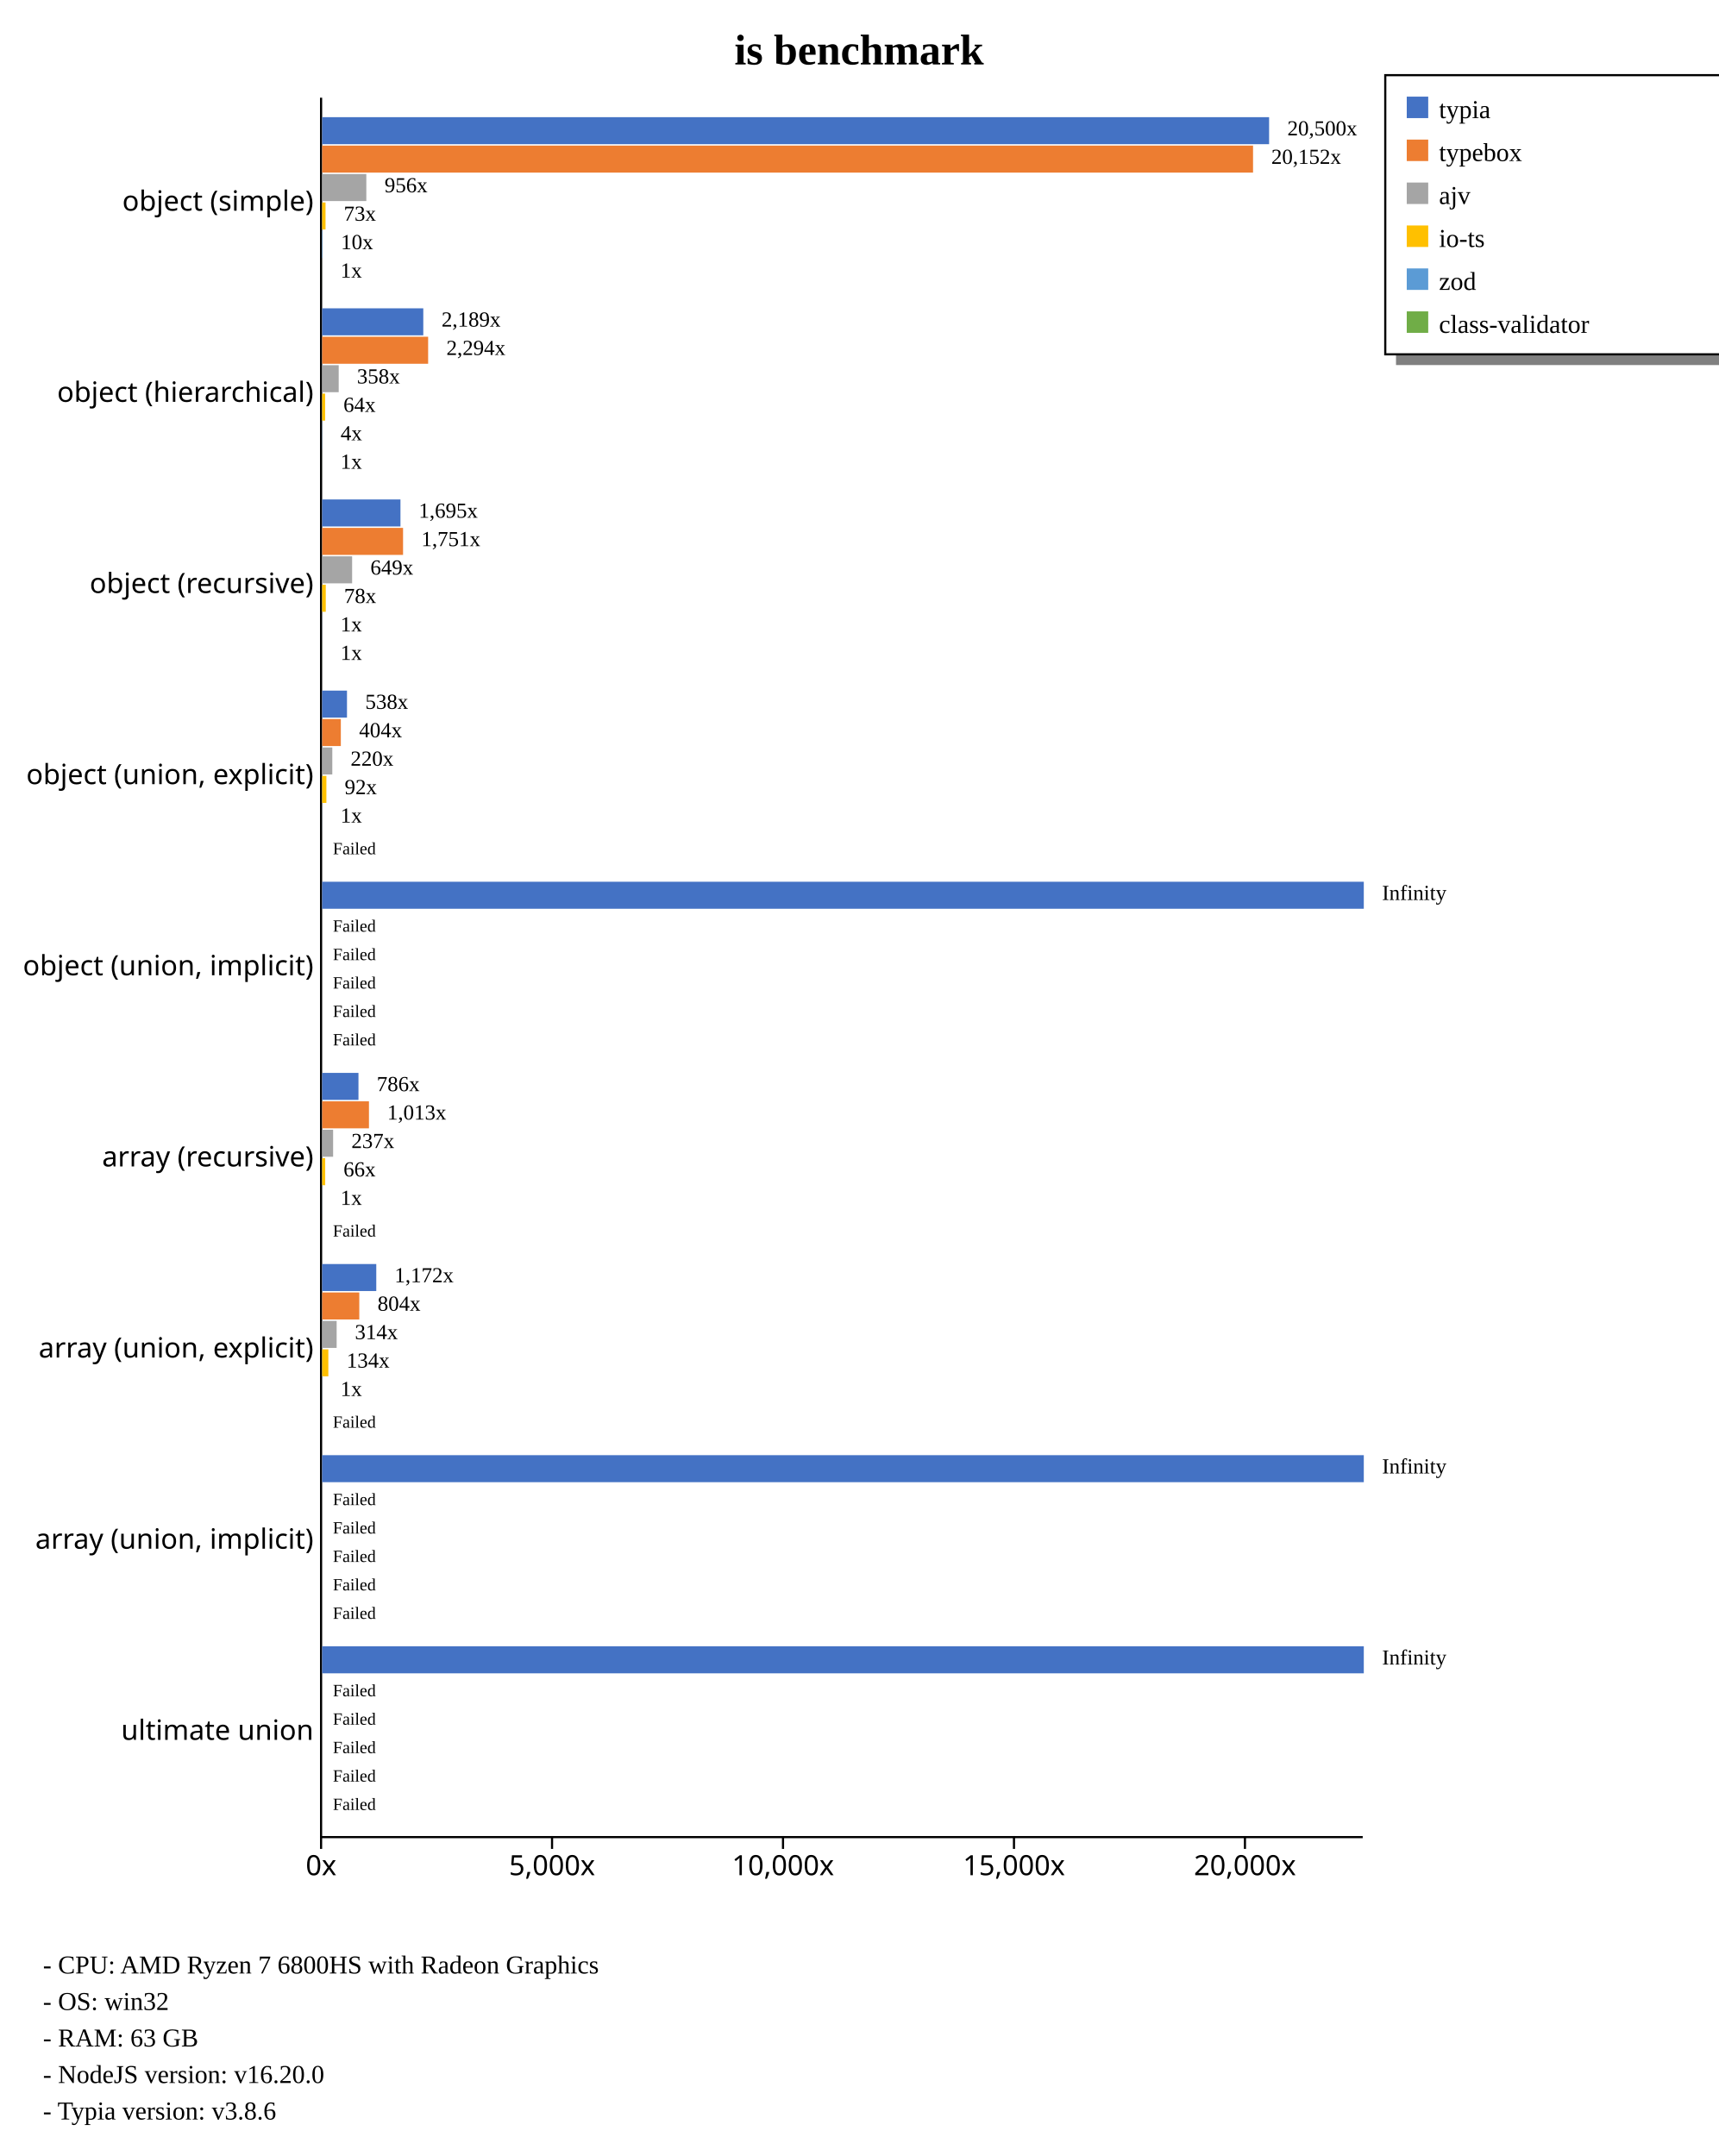
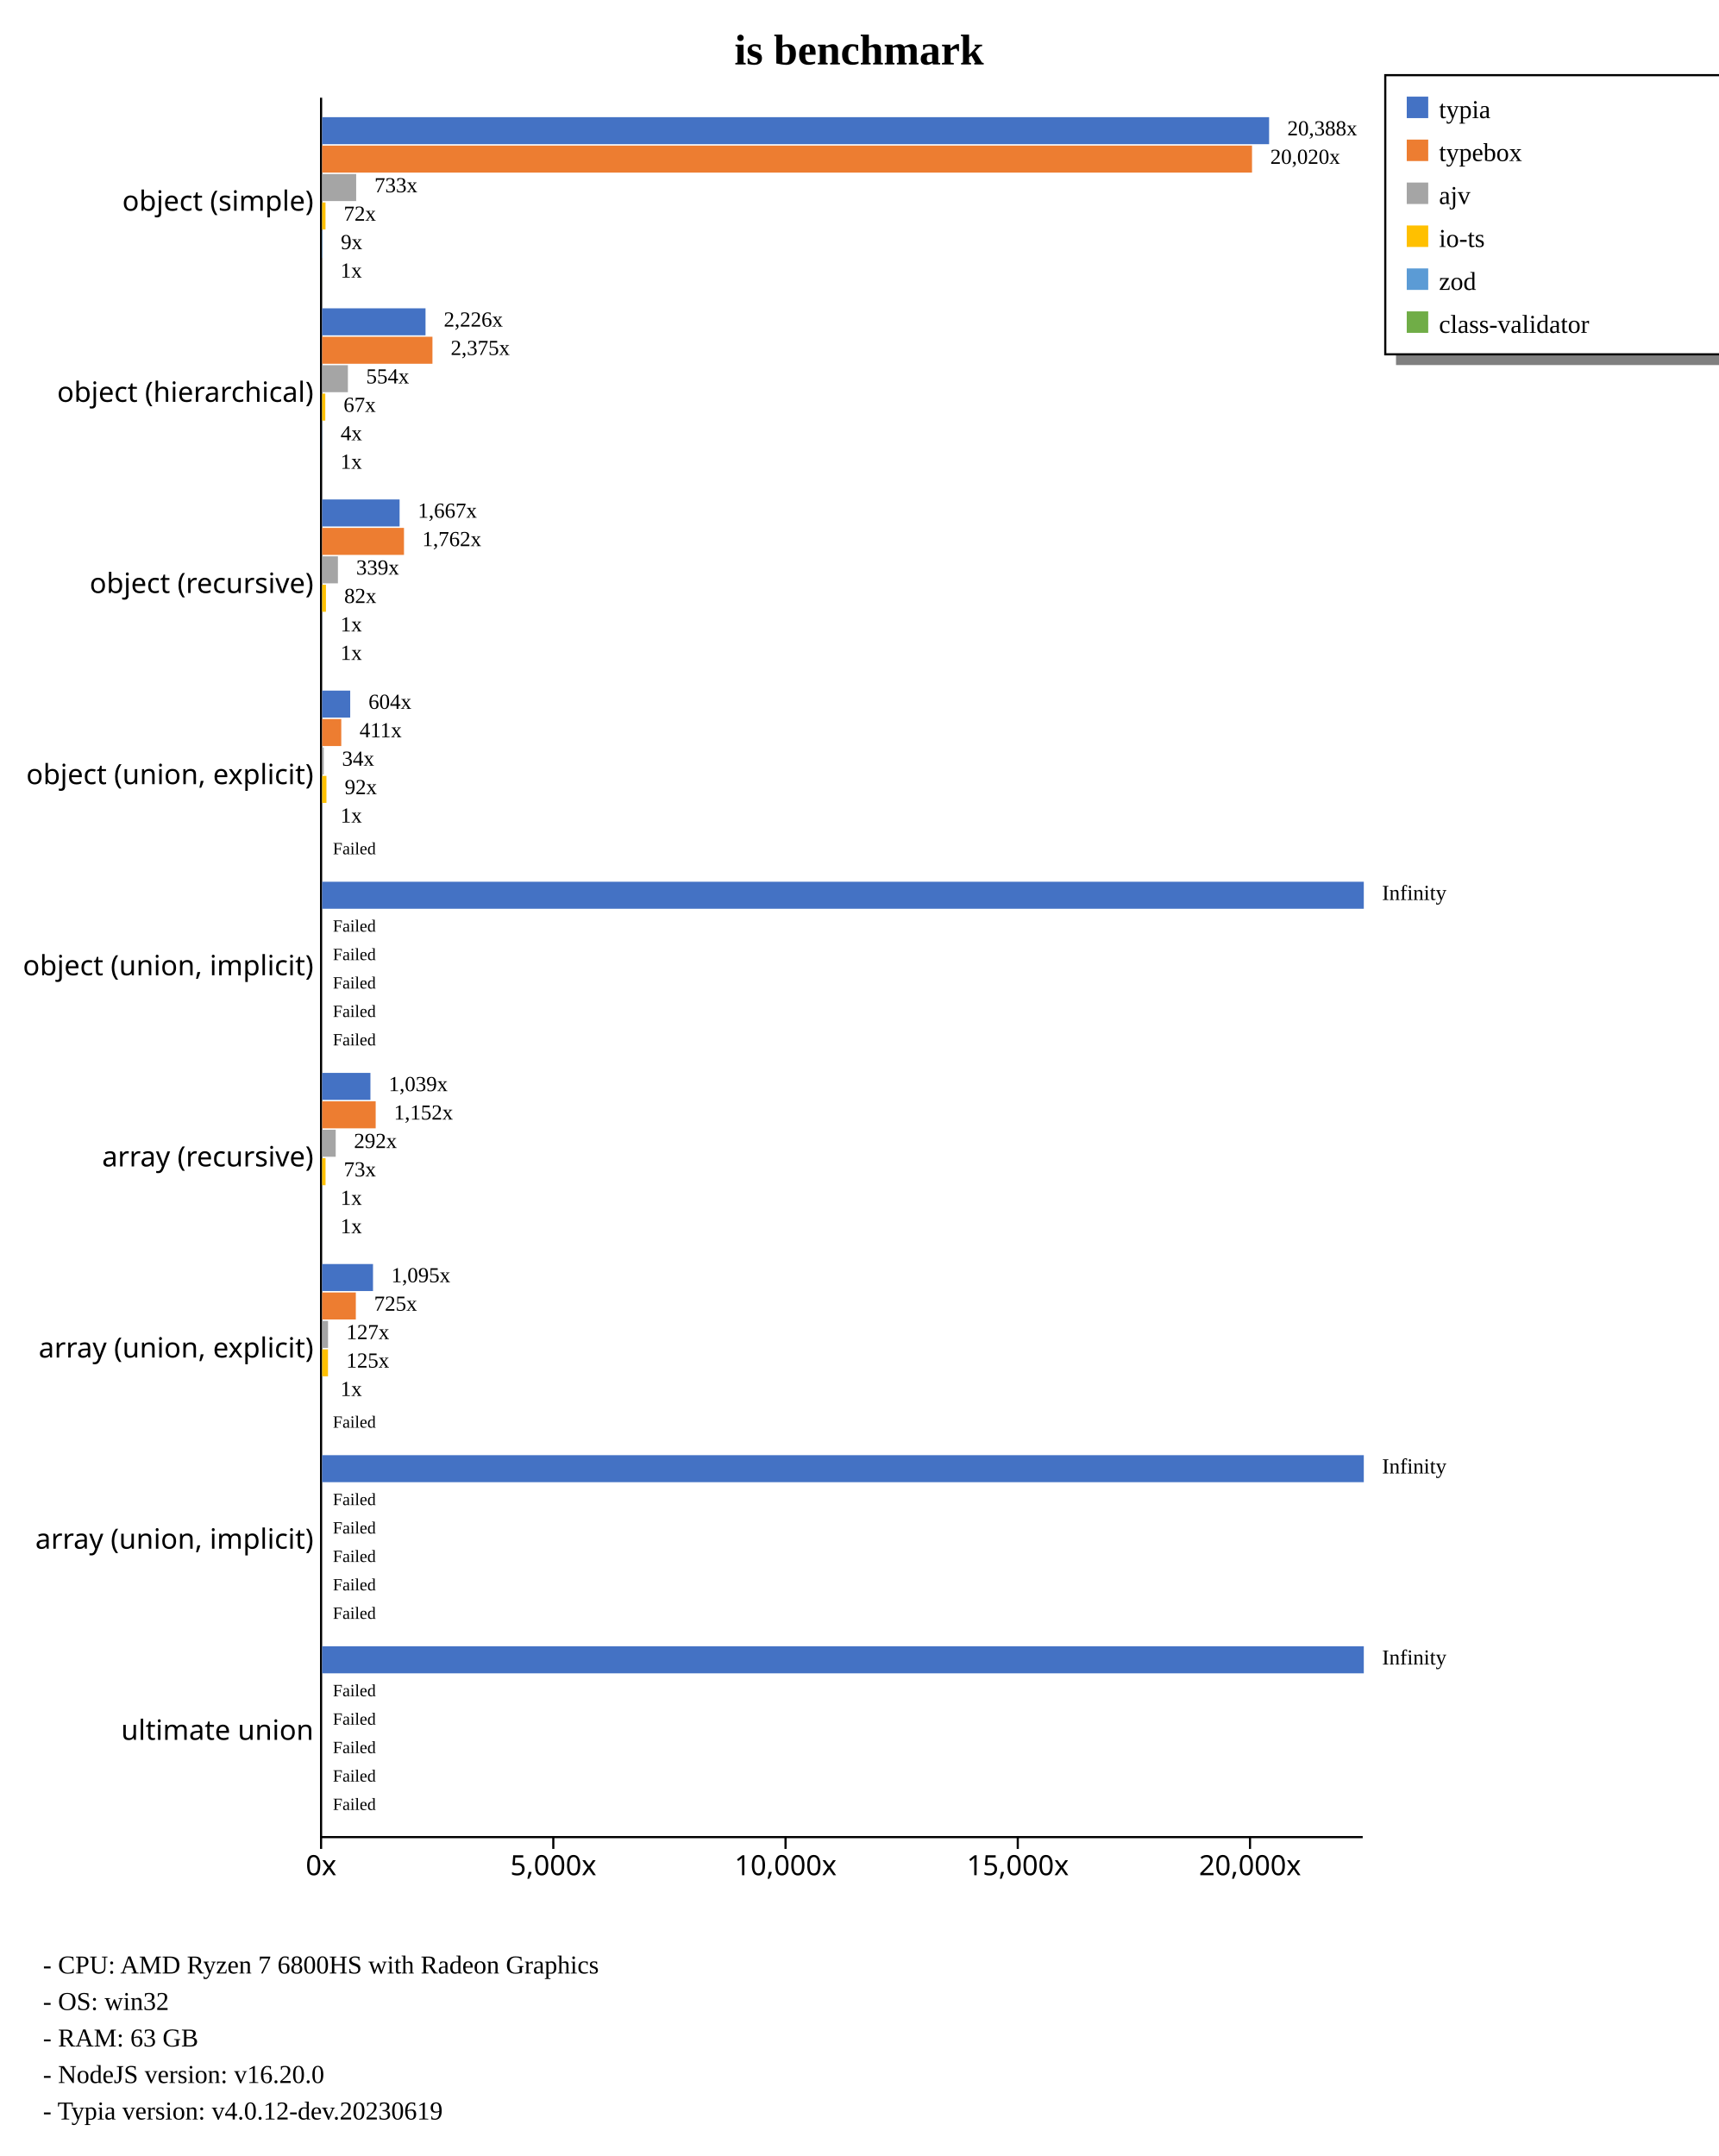
<svg xmlns="http://www.w3.org/2000/svg" width="800" height="1004" style="background-color: white;">
  <g class="y axis" transform="translate(149,45)" fill="none" font-size="10" font-family="sans-serif" text-anchor="end" style="font-size: 13px;">
    <path class="domain" stroke="currentColor" d="M0.5,0.5V810.5" />
    <g class="tick" opacity="1" transform="translate(0,48.95604)" style="font-size: 13px;">
      <line stroke="currentColor" x2="0" />
      <text fill="currentColor" x="-3" dy="0.32em">object (simple)    </text>
    </g>
    <g class="tick" opacity="1" transform="translate(0,137.967)" style="font-size: 13px;">
      <line stroke="currentColor" x2="0" />
      <text fill="currentColor" x="-3" dy="0.32em">object (hierarchical)    </text>
    </g>
    <g class="tick" opacity="1" transform="translate(0,226.978)" style="font-size: 13px;">
      <line stroke="currentColor" x2="0" />
      <text fill="currentColor" x="-3" dy="0.32em">object (recursive)    </text>
    </g>
    <g class="tick" opacity="1" transform="translate(0,315.989)" style="font-size: 13px;">
      <line stroke="currentColor" x2="0" />
      <text fill="currentColor" x="-3" dy="0.32em">object (union, explicit)    </text>
    </g>
    <g class="tick" opacity="1" transform="translate(0,405)" style="font-size: 13px;">
      <line stroke="currentColor" x2="0" />
      <text fill="currentColor" x="-3" dy="0.32em">object (union, implicit)    </text>
    </g>
    <g class="tick" opacity="1" transform="translate(0,494.011)" style="font-size: 13px;">
      <line stroke="currentColor" x2="0" />
      <text fill="currentColor" x="-3" dy="0.32em">array (recursive)    </text>
    </g>
    <g class="tick" opacity="1" transform="translate(0,583.022)" style="font-size: 13px;">
      <line stroke="currentColor" x2="0" />
      <text fill="currentColor" x="-3" dy="0.32em">array (union, explicit)    </text>
    </g>
    <g class="tick" opacity="1" transform="translate(0,672.033)" style="font-size: 13px;">
      <line stroke="currentColor" x2="0" />
      <text fill="currentColor" x="-3" dy="0.32em">array (union, implicit)    </text>
    </g>
    <g class="tick" opacity="1" transform="translate(0,761.044)" style="font-size: 13px;">
      <line stroke="currentColor" x2="0" />
      <text fill="currentColor" x="-3" dy="0.32em">ultimate union    </text>
    </g>
  </g>
  <g class="x axis" transform="translate(149,855)" fill="none" font-size="10" font-family="sans-serif" text-anchor="middle" style="font-size: 13px;">
    <path class="domain" stroke="currentColor" d="M0.5,0.5H485.5" />
    <g class="tick" opacity="1" transform="translate(0.5,0)" style="font-size: 13px;">
      <line stroke="currentColor" y2="6" />
      <text fill="currentColor" y="9" dy="0.71em">0x</text>
    </g>
-     <g class="tick" opacity="1" transform="translate(108.0409,0)" style="font-size: 13px;">
+     <g class="tick" opacity="1" transform="translate(108.6291,0)" style="font-size: 13px;">
      <line stroke="currentColor" y2="6" />
      <text fill="currentColor" y="9" dy="0.71em">5,000x</text>
    </g>
-     <g class="tick" opacity="1" transform="translate(215.5818,0)" style="font-size: 13px;">
+     <g class="tick" opacity="1" transform="translate(216.7582,0)" style="font-size: 13px;">
      <line stroke="currentColor" y2="6" />
      <text fill="currentColor" y="9" dy="0.71em">10,000x</text>
    </g>
-     <g class="tick" opacity="1" transform="translate(323.1228,0)" style="font-size: 13px;">
+     <g class="tick" opacity="1" transform="translate(324.8872,0)" style="font-size: 13px;">
      <line stroke="currentColor" y2="6" />
      <text fill="currentColor" y="9" dy="0.71em">15,000x</text>
    </g>
-     <g class="tick" opacity="1" transform="translate(430.6637,0)" style="font-size: 13px;">
+     <g class="tick" opacity="1" transform="translate(433.0163,0)" style="font-size: 13px;">
      <line stroke="currentColor" y2="6" />
      <text fill="currentColor" y="9" dy="0.71em">20,000x</text>
    </g>
  </g>
  <text transform="translate(400, 30)" style="text-anchor: middle; font-size: 20px; font-weight: bold;">is benchmark</text>
  <rect x="650" y="165" width="230" height="5" fill="gray" />
  <rect x="645" y="35" width="230" height="130" fill="none" stroke="black" />
  <rect x="655" y="45" width="10" height="10" style="fill: #4472c4;" />
  <text x="670" y="55" style="font-size: 12px;">typia</text>
  <rect x="655" y="65" width="10" height="10" style="fill: #ed7d31;" />
  <text x="670" y="75" style="font-size: 12px;">typebox</text>
  <rect x="655" y="85" width="10" height="10" style="fill: #a5a5a5;" />
  <text x="670" y="95" style="font-size: 12px;">ajv</text>
  <rect x="655" y="105" width="10" height="10" style="fill: #ffc000;" />
  <text x="670" y="115" style="font-size: 12px;">io-ts</text>
  <rect x="655" y="125" width="10" height="10" style="fill: #5b9bd5;" />
  <text x="670" y="135" style="font-size: 12px;">zod</text>
  <rect x="655" y="145" width="10" height="10" style="fill: #70ad47;" />
  <text x="670" y="155" style="font-size: 12px;">class-validator</text>
  <text x="20" y="919" style="font-size: 12px;">  - CPU: AMD Ryzen 7 6800HS with Radeon Graphics</text>
  <text x="20" y="936" style="font-size: 12px;">  - OS: win32</text>
  <text x="20" y="953" style="font-size: 12px;">  - RAM: 63 GB</text>
  <text x="20" y="970" style="font-size: 12px;">  - NodeJS version: v16.20.0</text>
-   <text x="20" y="987" style="font-size: 12px;">  - Typia version: v3.8.6</text>
+   <text x="20" y="987" style="font-size: 12px;">  - Typia version: v4.0.12-dev.20230619</text>
  <g style="font-size: 13px;">
    <g style="font-size: 13px;">
      <rect x="150" y="54.563" width="440.909" height="12.579" fill="#4472c4" />
-       <rect x="150" y="67.804" width="433.435" height="12.579" fill="#ed7d31" />
-       <rect x="150" y="81.046" width="20.562" height="12.579" fill="#a5a5a5" />
-       <rect x="150" y="94.287" width="1.57" height="12.579" fill="#ffc000" />
-       <rect x="150" y="107.528" width="0.22" height="12.579" fill="#5b9bd5" />
+       <rect x="150" y="67.804" width="432.956" height="12.579" fill="#ed7d31" />
+       <rect x="150" y="81.046" width="15.842" height="12.579" fill="#a5a5a5" />
+       <rect x="150" y="94.287" width="1.554" height="12.579" fill="#ffc000" />
+       <rect x="150" y="107.528" width="0.205" height="12.579" fill="#5b9bd5" />
      <rect x="150" y="120.77" width="0.022" height="12.579" fill="#70ad47" />
-       <text class="label" x="599.409" y="63.063" font-size="10px">20,500x</text>
-       <text class="label" x="591.935" y="76.304" font-size="10px">20,152x</text>
-       <text class="label" x="179.062" y="89.546" font-size="10px">956x</text>
-       <text class="label" x="160.07" y="102.787" font-size="10px">73x</text>
-       <text class="label" x="158.72" y="116.028" font-size="10px">10x</text>
+       <text class="label" x="599.409" y="63.063" font-size="10px">20,388x</text>
+       <text class="label" x="591.456" y="76.304" font-size="10px">20,020x</text>
+       <text class="label" x="174.342" y="89.546" font-size="10px">733x</text>
+       <text class="label" x="160.054" y="102.787" font-size="10px">72x</text>
+       <text class="label" x="158.705" y="116.028" font-size="10px">9x</text>
      <text class="label" x="158.522" y="129.27" font-size="10px">1x</text>
      <text class="label" x="595.909" y="64.563" font-size="8px" />
-       <text class="label" x="588.435" y="77.804" font-size="8px" />
-       <text class="label" x="175.562" y="91.046" font-size="8px" />
-       <text class="label" x="156.57" y="104.287" font-size="8px" />
-       <text class="label" x="155.22" y="117.528" font-size="8px" />
+       <text class="label" x="587.956" y="77.804" font-size="8px" />
+       <text class="label" x="170.842" y="91.046" font-size="8px" />
+       <text class="label" x="156.554" y="104.287" font-size="8px" />
+       <text class="label" x="155.205" y="117.528" font-size="8px" />
      <text class="label" x="155.022" y="130.77" font-size="8px" />
    </g>
    <g style="font-size: 13px;">
-       <rect x="150" y="143.574" width="47.087" height="12.579" fill="#4472c4" />
-       <rect x="150" y="156.815" width="49.344" height="12.579" fill="#ed7d31" />
-       <rect x="150" y="170.057" width="7.704" height="12.579" fill="#a5a5a5" />
-       <rect x="150" y="183.298" width="1.385" height="12.579" fill="#ffc000" />
+       <rect x="150" y="143.574" width="48.13" height="12.579" fill="#4472c4" />
+       <rect x="150" y="156.815" width="51.356" height="12.579" fill="#ed7d31" />
+       <rect x="150" y="170.057" width="11.987" height="12.579" fill="#a5a5a5" />
+       <rect x="150" y="183.298" width="1.454" height="12.579" fill="#ffc000" />
      <rect x="150" y="196.539" width="0.081" height="12.579" fill="#5b9bd5" />
      <rect x="150" y="209.781" width="0.022" height="12.579" fill="#70ad47" />
-       <text class="label" x="205.587" y="152.074" font-size="10px">2,189x</text>
-       <text class="label" x="207.844" y="165.315" font-size="10px">2,294x</text>
-       <text class="label" x="166.204" y="178.557" font-size="10px">358x</text>
-       <text class="label" x="159.885" y="191.798" font-size="10px">64x</text>
+       <text class="label" x="206.63" y="152.074" font-size="10px">2,226x</text>
+       <text class="label" x="209.856" y="165.315" font-size="10px">2,375x</text>
+       <text class="label" x="170.487" y="178.557" font-size="10px">554x</text>
+       <text class="label" x="159.954" y="191.798" font-size="10px">67x</text>
      <text class="label" x="158.581" y="205.039" font-size="10px">4x</text>
      <text class="label" x="158.522" y="218.281" font-size="10px">1x</text>
-       <text class="label" x="202.087" y="153.574" font-size="8px" />
-       <text class="label" x="204.344" y="166.815" font-size="8px" />
-       <text class="label" x="162.704" y="180.057" font-size="8px" />
-       <text class="label" x="156.385" y="193.298" font-size="8px" />
+       <text class="label" x="203.13" y="153.574" font-size="8px" />
+       <text class="label" x="206.356" y="166.815" font-size="8px" />
+       <text class="label" x="166.987" y="180.057" font-size="8px" />
+       <text class="label" x="156.454" y="193.298" font-size="8px" />
      <text class="label" x="155.081" y="206.539" font-size="8px" />
      <text class="label" x="155.022" y="219.781" font-size="8px" />
    </g>
    <g style="font-size: 13px;">
-       <rect x="150" y="232.585" width="36.462" height="12.579" fill="#4472c4" />
-       <rect x="150" y="245.826" width="37.666" height="12.579" fill="#ed7d31" />
-       <rect x="150" y="259.068" width="13.95" height="12.579" fill="#a5a5a5" />
-       <rect x="150" y="272.309" width="1.684" height="12.579" fill="#ffc000" />
+       <rect x="150" y="232.585" width="36.059" height="12.579" fill="#4472c4" />
+       <rect x="150" y="245.826" width="38.101" height="12.579" fill="#ed7d31" />
+       <rect x="150" y="259.068" width="7.339" height="12.579" fill="#a5a5a5" />
+       <rect x="150" y="272.309" width="1.768" height="12.579" fill="#ffc000" />
      <rect x="150" y="285.55" width="0.022" height="12.579" fill="#5b9bd5" />
      <rect x="150" y="298.792" width="0.027" height="12.579" fill="#70ad47" />
-       <text class="label" x="194.962" y="241.085" font-size="10px">1,695x</text>
-       <text class="label" x="196.166" y="254.326" font-size="10px">1,751x</text>
-       <text class="label" x="172.45" y="267.568" font-size="10px">649x</text>
-       <text class="label" x="160.184" y="280.809" font-size="10px">78x</text>
+       <text class="label" x="194.559" y="241.085" font-size="10px">1,667x</text>
+       <text class="label" x="196.601" y="254.326" font-size="10px">1,762x</text>
+       <text class="label" x="165.839" y="267.568" font-size="10px">339x</text>
+       <text class="label" x="160.268" y="280.809" font-size="10px">82x</text>
      <text class="label" x="158.522" y="294.05" font-size="10px">1x</text>
      <text class="label" x="158.527" y="307.292" font-size="10px">1x</text>
-       <text class="label" x="191.462" y="242.585" font-size="8px" />
-       <text class="label" x="192.666" y="255.826" font-size="8px" />
-       <text class="label" x="168.95" y="269.068" font-size="8px" />
-       <text class="label" x="156.684" y="282.309" font-size="8px" />
+       <text class="label" x="191.059" y="242.585" font-size="8px" />
+       <text class="label" x="193.101" y="255.826" font-size="8px" />
+       <text class="label" x="162.339" y="269.068" font-size="8px" />
+       <text class="label" x="156.768" y="282.309" font-size="8px" />
      <text class="label" x="155.022" y="295.55" font-size="8px" />
      <text class="label" x="155.027" y="308.792" font-size="8px" />
    </g>
    <g style="font-size: 13px;">
-       <rect x="150" y="321.596" width="11.561" height="12.579" fill="#4472c4" />
-       <rect x="150" y="334.837" width="8.696" height="12.579" fill="#ed7d31" />
-       <rect x="150" y="348.079" width="4.724" height="12.579" fill="#a5a5a5" />
-       <rect x="150" y="361.32" width="1.972" height="12.579" fill="#ffc000" />
+       <rect x="150" y="321.596" width="13.06" height="12.579" fill="#4472c4" />
+       <rect x="150" y="334.837" width="8.899" height="12.579" fill="#ed7d31" />
+       <rect x="150" y="348.079" width="0.744" height="12.579" fill="#a5a5a5" />
+       <rect x="150" y="361.32" width="1.997" height="12.579" fill="#ffc000" />
      <rect x="150" y="374.561" width="0.022" height="12.579" fill="#5b9bd5" />
      <rect x="150" y="387.803" width="0" height="12.579" fill="#70ad47" />
-       <text class="label" x="170.061" y="330.096" font-size="10px">538x</text>
-       <text class="label" x="167.196" y="343.337" font-size="10px">404x</text>
-       <text class="label" x="163.224" y="356.579" font-size="10px">220x</text>
-       <text class="label" x="160.472" y="369.82" font-size="10px">92x</text>
+       <text class="label" x="171.56" y="330.096" font-size="10px">604x</text>
+       <text class="label" x="167.399" y="343.337" font-size="10px">411x</text>
+       <text class="label" x="159.244" y="356.579" font-size="10px">34x</text>
+       <text class="label" x="160.497" y="369.82" font-size="10px">92x</text>
      <text class="label" x="158.522" y="383.061" font-size="10px">1x</text>
      <text class="label" x="158.5" y="396.303" font-size="10px" />
-       <text class="label" x="166.561" y="331.596" font-size="8px" />
-       <text class="label" x="163.696" y="344.837" font-size="8px" />
-       <text class="label" x="159.724" y="358.079" font-size="8px" />
-       <text class="label" x="156.972" y="371.32" font-size="8px" />
+       <text class="label" x="168.06" y="331.596" font-size="8px" />
+       <text class="label" x="163.899" y="344.837" font-size="8px" />
+       <text class="label" x="155.744" y="358.079" font-size="8px" />
+       <text class="label" x="156.997" y="371.32" font-size="8px" />
      <text class="label" x="155.022" y="384.561" font-size="8px" />
      <text class="label" x="155" y="397.803" font-size="8px">Failed</text>
    </g>
    <g style="font-size: 13px;">
      <rect x="150" y="410.607" width="485" height="12.579" fill="#4472c4" />
      <rect x="150" y="423.848" width="0" height="12.579" fill="#ed7d31" />
      <rect x="150" y="437.09" width="0" height="12.579" fill="#a5a5a5" />
      <rect x="150" y="450.331" width="0" height="12.579" fill="#ffc000" />
      <rect x="150" y="463.572" width="0" height="12.579" fill="#5b9bd5" />
      <rect x="150" y="476.814" width="0" height="12.579" fill="#70ad47" />
      <text class="label" x="643.5" y="419.107" font-size="10px">Infinity</text>
      <text class="label" x="158.5" y="432.348" font-size="10px" />
      <text class="label" x="158.5" y="445.59" font-size="10px" />
      <text class="label" x="158.5" y="458.831" font-size="10px" />
      <text class="label" x="158.5" y="472.072" font-size="10px" />
      <text class="label" x="158.5" y="485.314" font-size="10px" />
      <text class="label" x="640" y="420.607" font-size="8px" />
      <text class="label" x="155" y="433.848" font-size="8px">Failed</text>
      <text class="label" x="155" y="447.09" font-size="8px">Failed</text>
      <text class="label" x="155" y="460.331" font-size="8px">Failed</text>
      <text class="label" x="155" y="473.572" font-size="8px">Failed</text>
      <text class="label" x="155" y="486.814" font-size="8px">Failed</text>
    </g>
    <g style="font-size: 13px;">
-       <rect x="150" y="499.618" width="16.906" height="12.579" fill="#4472c4" />
-       <rect x="150" y="512.859" width="21.793" height="12.579" fill="#ed7d31" />
-       <rect x="150" y="526.101" width="5.101" height="12.579" fill="#a5a5a5" />
-       <rect x="150" y="539.342" width="1.415" height="12.579" fill="#ffc000" />
-       <rect x="150" y="552.583" width="0.022" height="12.579" fill="#5b9bd5" />
-       <rect x="150" y="565.825" width="0" height="12.579" fill="#70ad47" />
-       <text class="label" x="175.406" y="508.118" font-size="10px">786x</text>
-       <text class="label" x="180.293" y="521.359" font-size="10px">1,013x</text>
-       <text class="label" x="163.601" y="534.601" font-size="10px">237x</text>
-       <text class="label" x="159.915" y="547.842" font-size="10px">66x</text>
-       <text class="label" x="158.522" y="561.083" font-size="10px">1x</text>
-       <text class="label" x="158.5" y="574.325" font-size="10px" />
-       <text class="label" x="171.906" y="509.618" font-size="8px" />
-       <text class="label" x="176.793" y="522.859" font-size="8px" />
-       <text class="label" x="160.101" y="536.101" font-size="8px" />
-       <text class="label" x="156.415" y="549.342" font-size="8px" />
-       <text class="label" x="155.022" y="562.583" font-size="8px" />
-       <text class="label" x="155" y="575.825" font-size="8px">Failed</text>
-     </g>
-     <g style="font-size: 13px;">
-       <rect x="150" y="588.629" width="25.198" height="12.579" fill="#4472c4" />
-       <rect x="150" y="601.87" width="17.288" height="12.579" fill="#ed7d31" />
-       <rect x="150" y="615.112" width="6.747" height="12.579" fill="#a5a5a5" />
-       <rect x="150" y="628.353" width="2.876" height="12.579" fill="#ffc000" />
+       <rect x="150" y="499.618" width="22.477" height="12.579" fill="#4472c4" />
+       <rect x="150" y="512.859" width="24.921" height="12.579" fill="#ed7d31" />
+       <rect x="150" y="526.101" width="6.308" height="12.579" fill="#a5a5a5" />
+       <rect x="150" y="539.342" width="1.575" height="12.579" fill="#ffc000" />
+       <rect x="150" y="552.583" width="0.024" height="12.579" fill="#5b9bd5" />
+       <rect x="150" y="565.825" width="0.022" height="12.579" fill="#70ad47" />
+       <text class="label" x="180.977" y="508.118" font-size="10px">1,039x</text>
+       <text class="label" x="183.421" y="521.359" font-size="10px">1,152x</text>
+       <text class="label" x="164.808" y="534.601" font-size="10px">292x</text>
+       <text class="label" x="160.075" y="547.842" font-size="10px">73x</text>
+       <text class="label" x="158.524" y="561.083" font-size="10px">1x</text>
+       <text class="label" x="158.522" y="574.325" font-size="10px">1x</text>
+       <text class="label" x="177.477" y="509.618" font-size="8px" />
+       <text class="label" x="179.921" y="522.859" font-size="8px" />
+       <text class="label" x="161.308" y="536.101" font-size="8px" />
+       <text class="label" x="156.575" y="549.342" font-size="8px" />
+       <text class="label" x="155.024" y="562.583" font-size="8px" />
+       <text class="label" x="155.022" y="575.825" font-size="8px" />
+     </g>
+     <g style="font-size: 13px;">
+       <rect x="150" y="588.629" width="23.678" height="12.579" fill="#4472c4" />
+       <rect x="150" y="601.87" width="15.678" height="12.579" fill="#ed7d31" />
+       <rect x="150" y="615.112" width="2.742" height="12.579" fill="#a5a5a5" />
+       <rect x="150" y="628.353" width="2.713" height="12.579" fill="#ffc000" />
      <rect x="150" y="641.594" width="0.022" height="12.579" fill="#5b9bd5" />
      <rect x="150" y="654.836" width="0" height="12.579" fill="#70ad47" />
-       <text class="label" x="183.698" y="597.129" font-size="10px">1,172x</text>
-       <text class="label" x="175.788" y="610.37" font-size="10px">804x</text>
-       <text class="label" x="165.247" y="623.612" font-size="10px">314x</text>
-       <text class="label" x="161.376" y="636.853" font-size="10px">134x</text>
+       <text class="label" x="182.178" y="597.129" font-size="10px">1,095x</text>
+       <text class="label" x="174.178" y="610.37" font-size="10px">725x</text>
+       <text class="label" x="161.242" y="623.612" font-size="10px">127x</text>
+       <text class="label" x="161.213" y="636.853" font-size="10px">125x</text>
      <text class="label" x="158.522" y="650.094" font-size="10px">1x</text>
      <text class="label" x="158.5" y="663.336" font-size="10px" />
-       <text class="label" x="180.198" y="598.629" font-size="8px" />
-       <text class="label" x="172.288" y="611.87" font-size="8px" />
-       <text class="label" x="161.747" y="625.112" font-size="8px" />
-       <text class="label" x="157.876" y="638.353" font-size="8px" />
+       <text class="label" x="178.678" y="598.629" font-size="8px" />
+       <text class="label" x="170.678" y="611.87" font-size="8px" />
+       <text class="label" x="157.742" y="625.112" font-size="8px" />
+       <text class="label" x="157.713" y="638.353" font-size="8px" />
      <text class="label" x="155.022" y="651.594" font-size="8px" />
      <text class="label" x="155" y="664.836" font-size="8px">Failed</text>
    </g>
    <g style="font-size: 13px;">
      <rect x="150" y="677.64" width="485" height="12.579" fill="#4472c4" />
      <rect x="150" y="690.881" width="0" height="12.579" fill="#ed7d31" />
      <rect x="150" y="704.123" width="0" height="12.579" fill="#a5a5a5" />
      <rect x="150" y="717.364" width="0" height="12.579" fill="#ffc000" />
      <rect x="150" y="730.605" width="0" height="12.579" fill="#5b9bd5" />
      <rect x="150" y="743.847" width="0" height="12.579" fill="#70ad47" />
      <text class="label" x="643.5" y="686.14" font-size="10px">Infinity</text>
      <text class="label" x="158.5" y="699.381" font-size="10px" />
      <text class="label" x="158.5" y="712.623" font-size="10px" />
      <text class="label" x="158.5" y="725.864" font-size="10px" />
      <text class="label" x="158.5" y="739.105" font-size="10px" />
      <text class="label" x="158.5" y="752.347" font-size="10px" />
      <text class="label" x="640" y="687.64" font-size="8px" />
      <text class="label" x="155" y="700.881" font-size="8px">Failed</text>
      <text class="label" x="155" y="714.123" font-size="8px">Failed</text>
      <text class="label" x="155" y="727.364" font-size="8px">Failed</text>
      <text class="label" x="155" y="740.605" font-size="8px">Failed</text>
      <text class="label" x="155" y="753.847" font-size="8px">Failed</text>
    </g>
    <g style="font-size: 13px;">
      <rect x="150" y="766.651" width="485" height="12.579" fill="#4472c4" />
      <rect x="150" y="779.892" width="0" height="12.579" fill="#ed7d31" />
      <rect x="150" y="793.134" width="0" height="12.579" fill="#a5a5a5" />
      <rect x="150" y="806.375" width="0" height="12.579" fill="#ffc000" />
      <rect x="150" y="819.616" width="0" height="12.579" fill="#5b9bd5" />
      <rect x="150" y="832.858" width="0" height="12.579" fill="#70ad47" />
      <text class="label" x="643.5" y="775.151" font-size="10px">Infinity</text>
      <text class="label" x="158.5" y="788.392" font-size="10px" />
      <text class="label" x="158.5" y="801.634" font-size="10px" />
      <text class="label" x="158.5" y="814.875" font-size="10px" />
      <text class="label" x="158.5" y="828.116" font-size="10px" />
      <text class="label" x="158.5" y="841.358" font-size="10px" />
      <text class="label" x="640" y="776.651" font-size="8px" />
      <text class="label" x="155" y="789.892" font-size="8px">Failed</text>
      <text class="label" x="155" y="803.134" font-size="8px">Failed</text>
      <text class="label" x="155" y="816.375" font-size="8px">Failed</text>
      <text class="label" x="155" y="829.616" font-size="8px">Failed</text>
      <text class="label" x="155" y="842.858" font-size="8px">Failed</text>
    </g>
  </g>
</svg>
